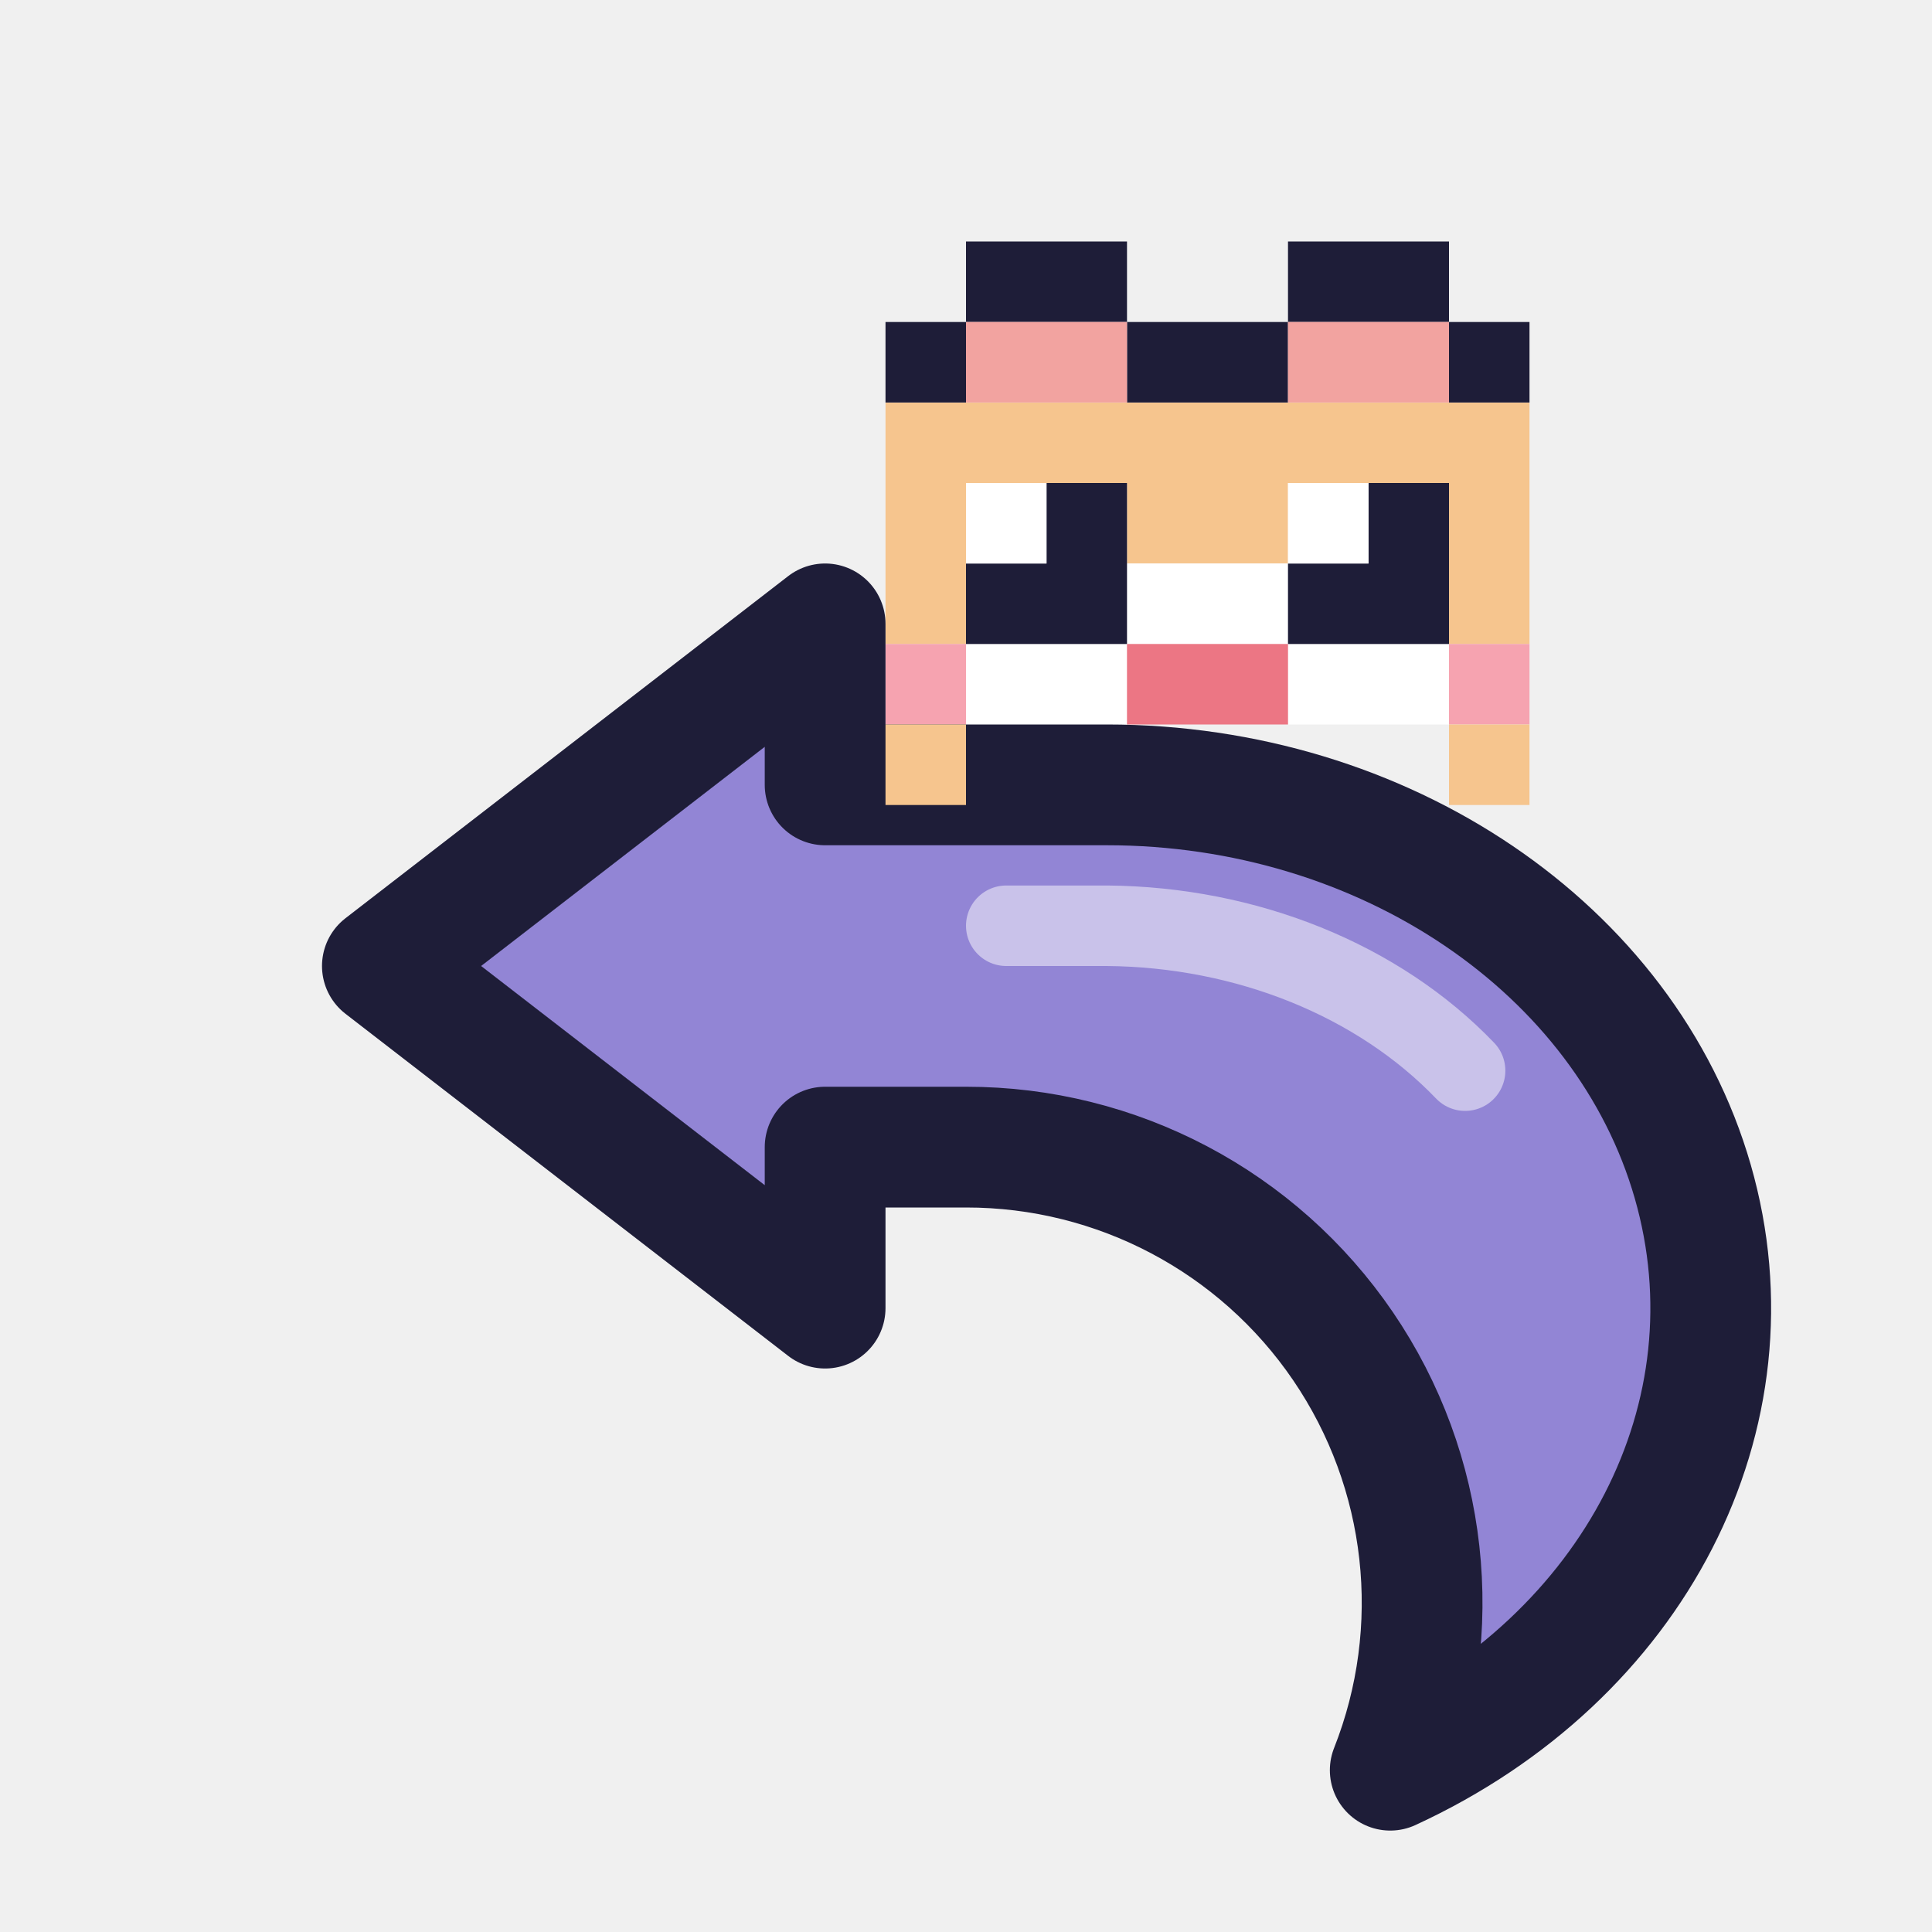
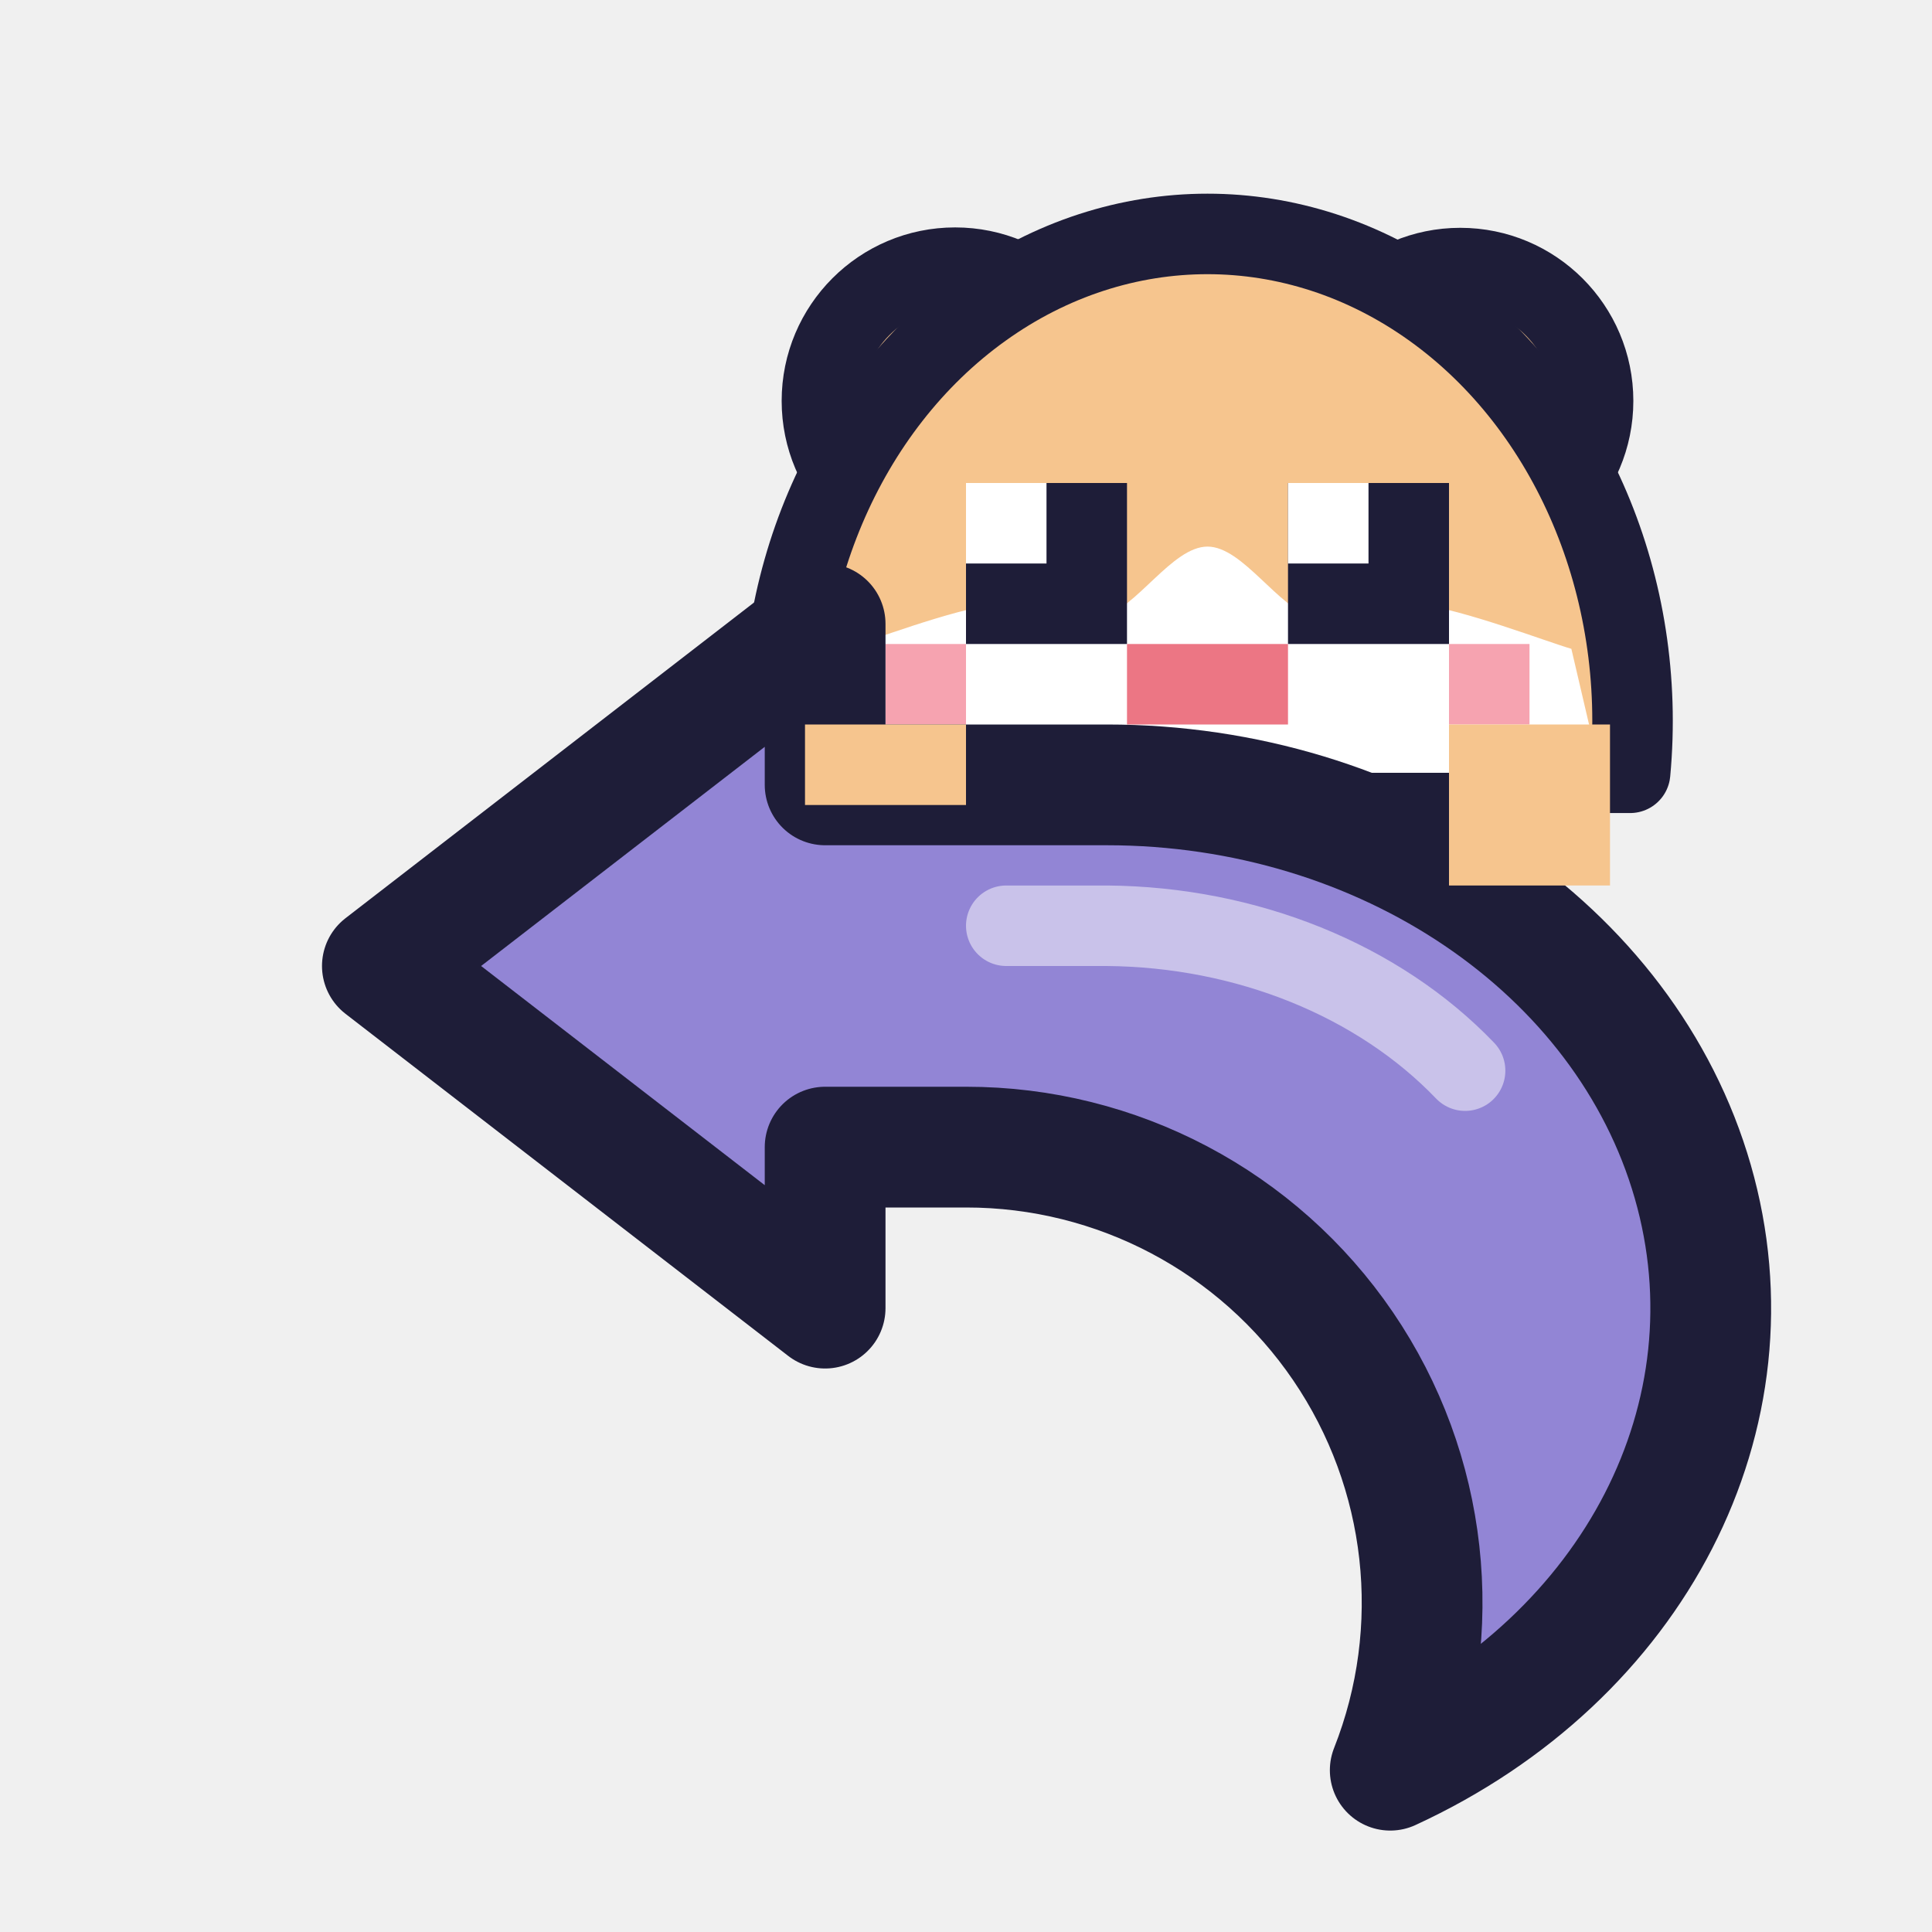
<svg xmlns="http://www.w3.org/2000/svg" width="24" height="24" viewBox="0 0 24 24">
  <g id="hamster">
-     <path id="hm_peach" d="M11 5h8v1h-8ZM11 6h1v1h-1ZM14 6h2v1h-2ZM18 6h1v1h-1ZM11 7h1v1h-1ZM18 7h1v1h-1Z" fill="#F6C58E" />
-     <path id="hm_muzzle" d="M14 7h2v1h-2ZM12 8h2v1h-2ZM16 8h2v1h-2Z" fill="#FFFFFF" />
-     <path id="hm_outline" d="M12 3h2v1h-2ZM16 3h2v1h-2ZM11 4h1v1h-1ZM14 4h2v1h-2ZM18 4h1v1h-1Z" fill="#1E1D38" />
-     <path id="hm_ears_in" d="M12 4h2v1h-2ZM16 4h2v1h-2Z" fill="#F2A3A0" />
-     <path id="hm_eyes" d="M13 6h1v1h-1ZM17 6h1v1h-1ZM12 7h2v1h-2ZM16 7h2v1h-2Z" fill="#1E1D38" />
-     <path id="hm_eyes_hl" d="M12 6h1v1h-1ZM16 6h1v1h-1Z" fill="#FFFFFF" />
-     <path id="hm_blush" d="M11 8h1v1h-1ZM18 8h1v1h-1Z" fill="#F6A3B0" />
-     <path id="hm_nose" d="M14 8h2v1h-2Z" fill="#EC7684" />
+     <path id="hf_ears" d="M10.21 4.98A1.65 1.65 0 1 1 13.52 4.98A1.65 1.65 0 1 1 10.21 4.98ZM16.49 4.98A1.65 1.65 0 1 1 19.79 4.98A1.65 1.65 0 1 1 16.49 4.98Z" fill="#F6C58E" stroke="#1E1D38" stroke-width="1" />
+     <path id="hf_ears_in" d="M11.31 5.2A0.85 0.85 0 1 1 13.02 5.2A0.85 0.85 0 1 1 11.31 5.2ZM16.98 5.2A0.85 0.85 0 1 1 18.69 5.2A0.85 0.85 0 1 1 16.98 5.2Z" fill="#F2A3A0" />
+     <path id="hf_head" d="M9.75 9.6A5.28 6.05 0 1 1 20.25 9.6Z" fill="#F6C58E" stroke="#1E1D38" stroke-width="1" stroke-linejoin="round" />
+     <path id="hf_muzzle" d="M10.48 8.06C10.79 7.97 11.83 7.57 12.36 7.51C12.89 7.45 13.24 7.79 13.68 7.67C14.12 7.56 14.56 6.79 15 6.79C15.44 6.79 15.88 7.56 16.32 7.67C16.76 7.79 17.11 7.45 17.64 7.51C18.17 7.57 19.21 7.97 19.52 8.06L19.88 9.6L10.12 9.6Z" fill="#FFFFFF" />
+     <path id="hf_eyes" d="M12 6h2v2h-2ZM16 6h2v2h-2Z" fill="#1E1D38" />
+     <path id="hf_eyes_hl" d="M12 6h1v1h-1ZM16 6h1v1h-1Z" fill="#FFFFFF" />
+     <path id="hf_nose" d="M14 8h2v1h-2Z" fill="#EC7684" />
+     <path id="hf_blush" d="M11 8h1v1h-1ZM18 8h1v1h-1Z" fill="#F6A3B0" />
  </g>
  <g id="object">
    <path id="arrow" d="M4.75 12L10.25 7.75V9.75H13.75A7.5 6.5 0 0 1 17.27 21.99A5.66 5.66 0 0 0 12 14.25H10.25V16.25Z" fill="#9285D5" stroke="#1E1D38" stroke-width="1.5" stroke-linejoin="round" />
  </g>
  <g id="front">
-     <path id="paw_peach" d="M11 9h1v1h-1ZM18 9h1v1h-1Z" fill="#F6C58E" />
+     <path id="hf_paws_peach" d="M10 9h2v1h-2ZM18 9h2v1h-2ZM18 10h2v1h-2Z" fill="#F6C58E" />
  </g>
  <g id="glint">
    <path id="arrow_gloss" d="M12.5 11.5H13.75A5.75 4.75 0 0 1 18.2 13.3" fill="none" stroke="#FFFFFF" stroke-width="1" stroke-opacity="0.5" stroke-linecap="round" />
  </g>
</svg>
